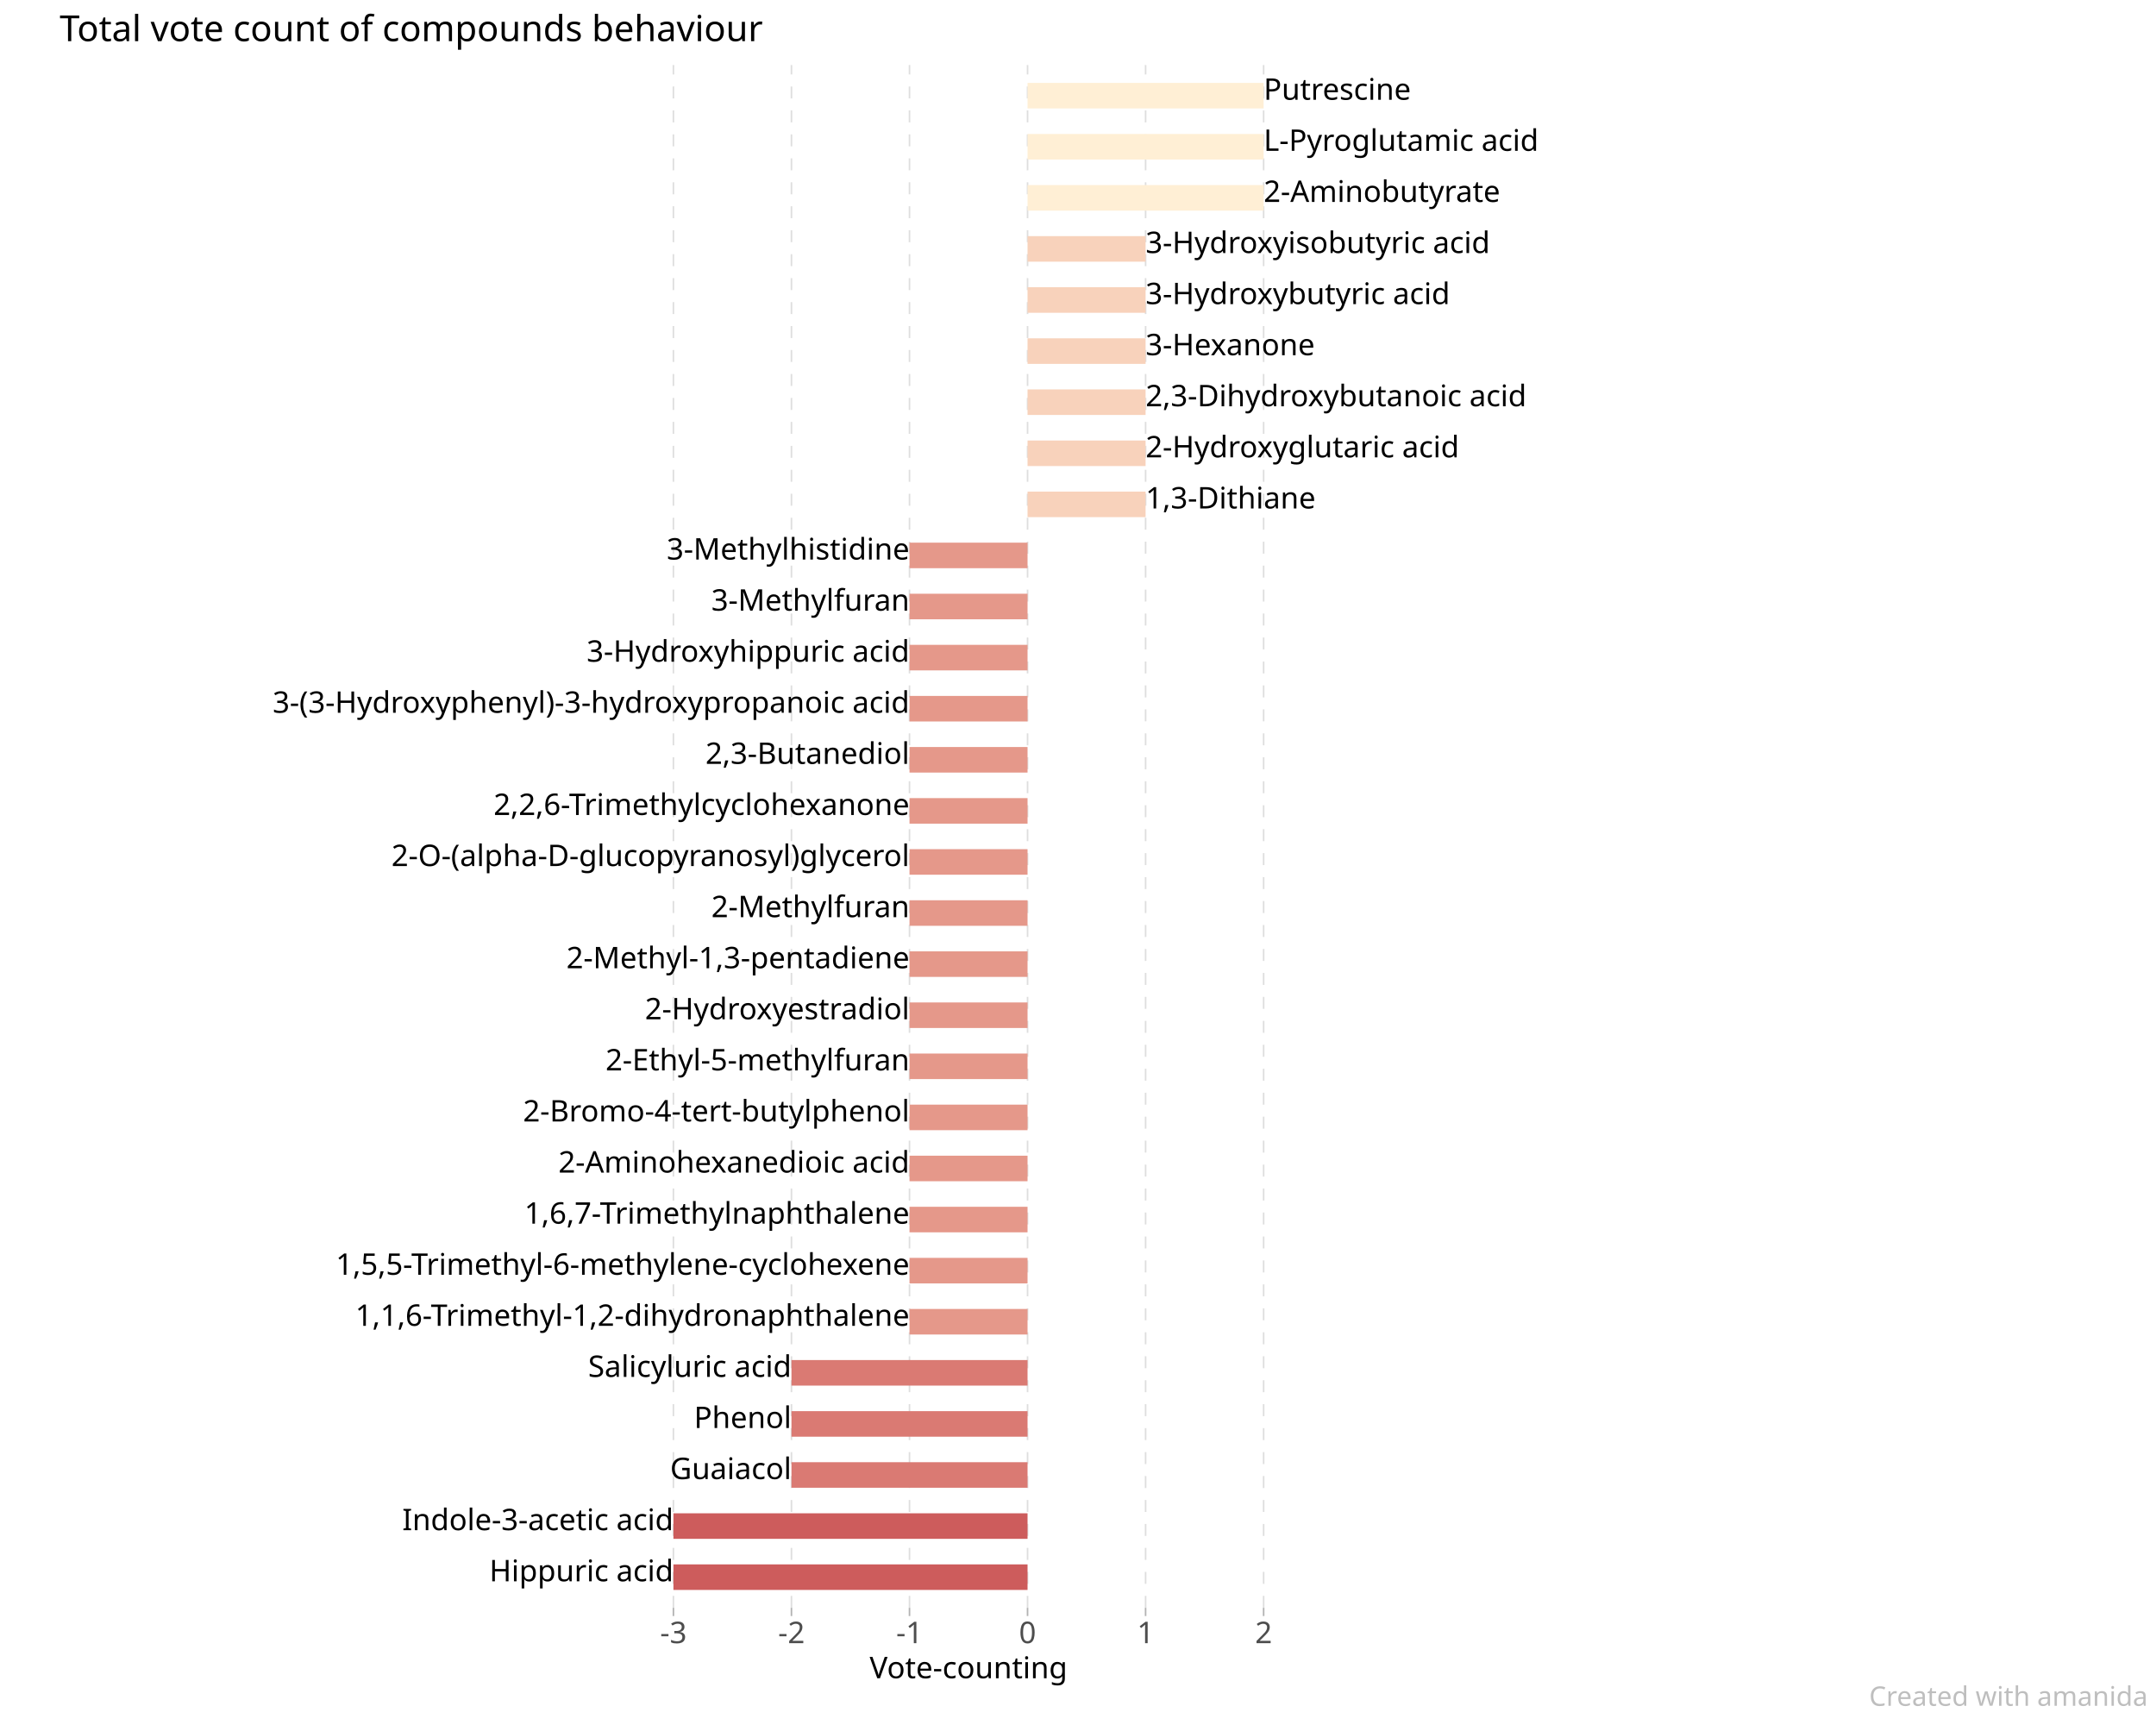
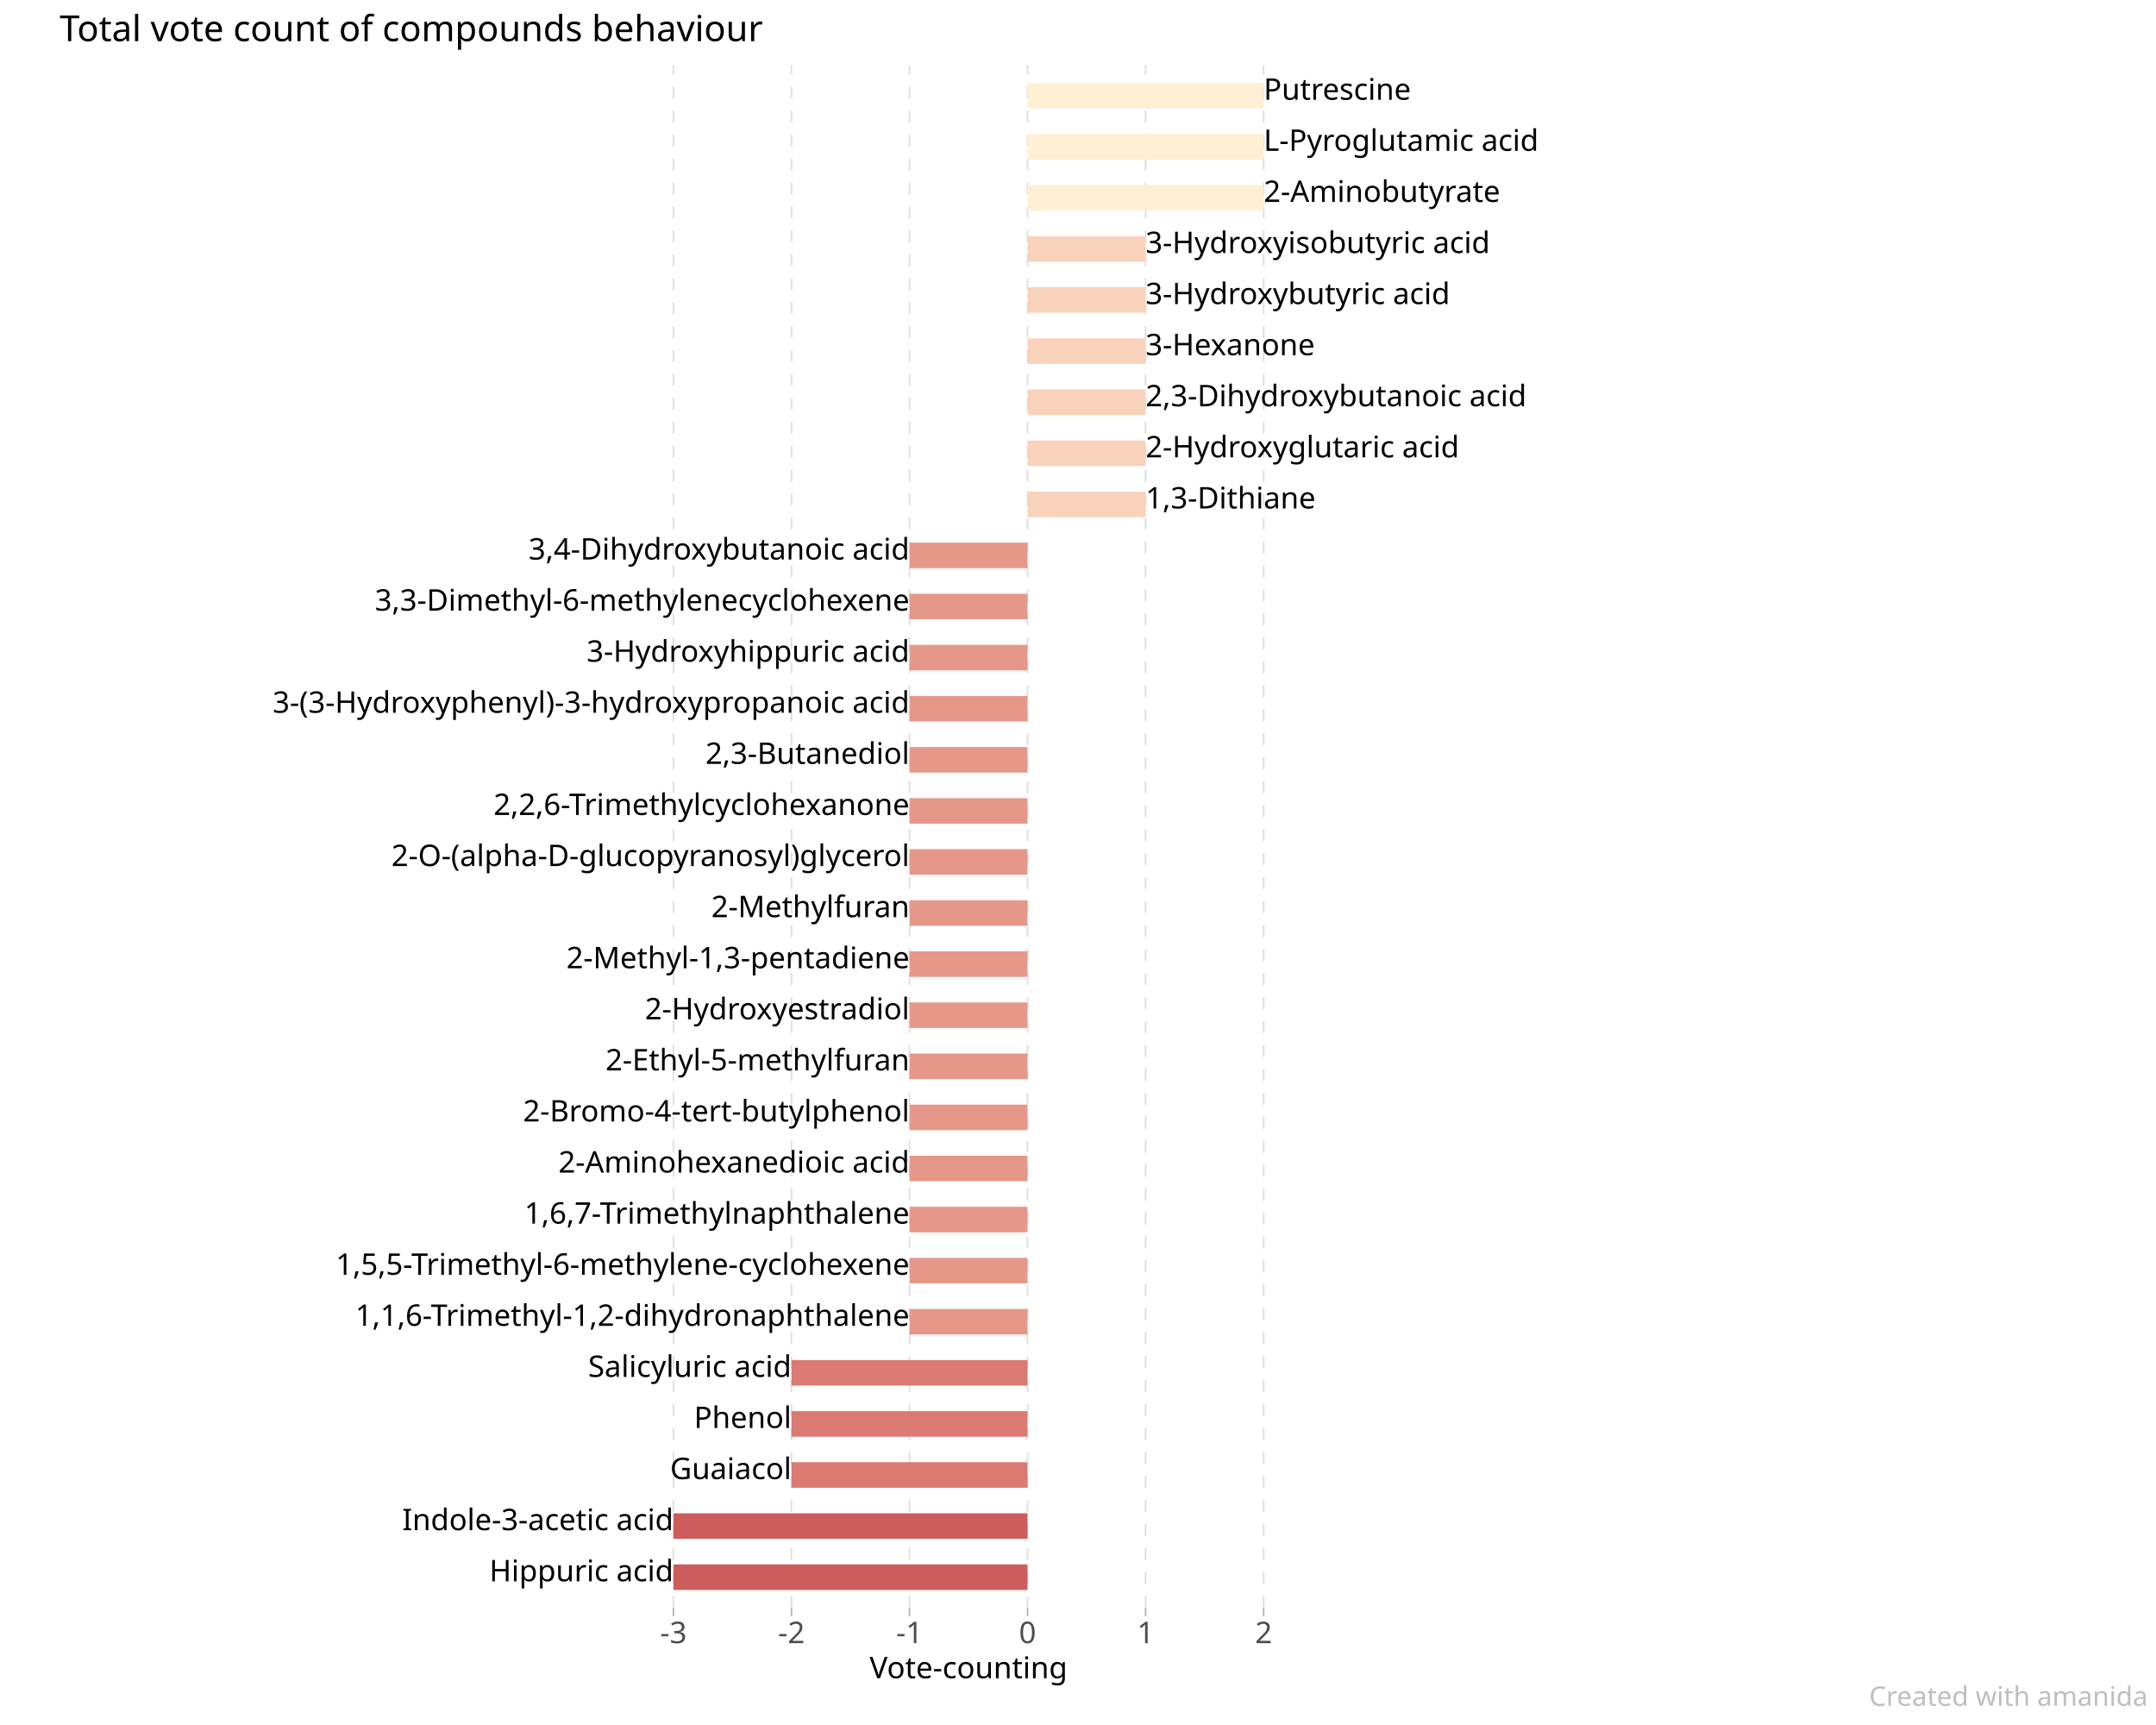
<svg xmlns="http://www.w3.org/2000/svg" class="svglite" data-engine-version="2.0" width="720.00pt" height="576.00pt" viewBox="0 0 720.00 576.00">
  <defs>
    <style type="text/css">
    .svglite line, .svglite polyline, .svglite polygon, .svglite path, .svglite rect, .svglite circle {
      fill: none;
      stroke: #000000;
      stroke-linecap: round;
      stroke-linejoin: round;
      stroke-miterlimit: 10.00;
    }
  </style>
  </defs>
  <rect width="100%" height="100%" style="stroke: none; fill: #FFFFFF;" />
  <defs>
    <clipPath id="cpMC4wMHw3MjAuMDB8MC4wMHw1NzYuMDA=">
      <rect x="0.00" y="0.00" width="720.00" height="576.00" />
    </clipPath>
  </defs>
  <g clip-path="url(#cpMC4wMHw3MjAuMDB8MC4wMHw1NzYuMDA=)">
    <rect x="0.00" y="0.00" width="720.00" height="576.00" style="stroke-width: 1.07; stroke: #FFFFFF; fill: #FFFFFF;" />
  </g>
  <defs>
    <clipPath id="cpMTkuOTJ8NjI2Ljk2fDIxLjcxfDUzNi44Nw==">
      <rect x="19.92" y="21.71" width="607.05" height="515.16" />
    </clipPath>
  </defs>
  <g clip-path="url(#cpMTkuOTJ8NjI2Ljk2fDIxLjcxfDUzNi44Nw==)">
    <rect x="19.92" y="21.71" width="607.05" height="515.16" style="stroke-width: 1.07; stroke: none; fill: #FFFFFF;" />
    <polyline points="224.89,536.87 224.89,21.71 " style="stroke-width: 0.53; stroke: #DEDEDE; stroke-dasharray: 4.00,4.00; stroke-linecap: butt;" />
    <polyline points="264.31,536.87 264.31,21.71 " style="stroke-width: 0.53; stroke: #DEDEDE; stroke-dasharray: 4.00,4.00; stroke-linecap: butt;" />
    <polyline points="303.73,536.87 303.73,21.71 " style="stroke-width: 0.53; stroke: #DEDEDE; stroke-dasharray: 4.00,4.00; stroke-linecap: butt;" />
    <polyline points="343.15,536.87 343.15,21.71 " style="stroke-width: 0.53; stroke: #DEDEDE; stroke-dasharray: 4.00,4.00; stroke-linecap: butt;" />
    <polyline points="382.57,536.87 382.57,21.71 " style="stroke-width: 0.53; stroke: #DEDEDE; stroke-dasharray: 4.00,4.00; stroke-linecap: butt;" />
    <polyline points="421.99,536.87 421.99,21.71 " style="stroke-width: 0.53; stroke: #DEDEDE; stroke-dasharray: 4.00,4.00; stroke-linecap: butt;" />
-     <rect x="224.89" y="522.37" width="118.26" height="8.53" style="stroke-width: 1.07; stroke: none; stroke-linecap: square; stroke-linejoin: miter; fill: #CD5C5C;" />
-     <rect x="224.89" y="505.31" width="118.26" height="8.53" style="stroke-width: 1.07; stroke: none; stroke-linecap: square; stroke-linejoin: miter; fill: #CD5C5C;" />
-     <rect x="343.15" y="61.80" width="78.84" height="8.53" style="stroke-width: 1.07; stroke: none; stroke-linecap: square; stroke-linejoin: miter; fill: #FFEFD5;" />
-     <rect x="264.31" y="488.25" width="78.84" height="8.53" style="stroke-width: 1.07; stroke: none; stroke-linecap: square; stroke-linejoin: miter; fill: #DA7A73;" />
-     <rect x="343.15" y="44.74" width="78.84" height="8.53" style="stroke-width: 1.07; stroke: none; stroke-linecap: square; stroke-linejoin: miter; fill: #FFEFD5;" />
-     <rect x="264.31" y="471.20" width="78.84" height="8.53" style="stroke-width: 1.07; stroke: none; stroke-linecap: square; stroke-linejoin: miter; fill: #DA7A73;" />
-     <rect x="343.15" y="27.68" width="78.84" height="8.53" style="stroke-width: 1.07; stroke: none; stroke-linecap: square; stroke-linejoin: miter; fill: #FFEFD5;" />
-     <rect x="264.31" y="454.14" width="78.84" height="8.53" style="stroke-width: 1.07; stroke: none; stroke-linecap: square; stroke-linejoin: miter; fill: #DA7A73;" />
-     <rect x="303.73" y="437.08" width="39.42" height="8.53" style="stroke-width: 1.07; stroke: none; stroke-linecap: square; stroke-linejoin: miter; fill: #E5988A;" />
-     <rect x="343.15" y="164.15" width="39.42" height="8.53" style="stroke-width: 1.07; stroke: none; stroke-linecap: square; stroke-linejoin: miter; fill: #F8D2BB;" />
-     <rect x="303.73" y="420.02" width="39.42" height="8.53" style="stroke-width: 1.07; stroke: none; stroke-linecap: square; stroke-linejoin: miter; fill: #E5988A;" />
-     <rect x="303.73" y="402.96" width="39.42" height="8.53" style="stroke-width: 1.07; stroke: none; stroke-linecap: square; stroke-linejoin: miter; fill: #E5988A;" />
-     <rect x="303.73" y="385.90" width="39.42" height="8.53" style="stroke-width: 1.07; stroke: none; stroke-linecap: square; stroke-linejoin: miter; fill: #E5988A;" />
-     <rect x="303.73" y="368.85" width="39.42" height="8.53" style="stroke-width: 1.07; stroke: none; stroke-linecap: square; stroke-linejoin: miter; fill: #E5988A;" />
-     <rect x="303.73" y="351.79" width="39.42" height="8.53" style="stroke-width: 1.07; stroke: none; stroke-linecap: square; stroke-linejoin: miter; fill: #E5988A;" />
-     <rect x="303.73" y="334.73" width="39.42" height="8.53" style="stroke-width: 1.07; stroke: none; stroke-linecap: square; stroke-linejoin: miter; fill: #E5988A;" />
-     <rect x="343.15" y="147.09" width="39.42" height="8.53" style="stroke-width: 1.07; stroke: none; stroke-linecap: square; stroke-linejoin: miter; fill: #F8D2BB;" />
-     <rect x="303.73" y="317.67" width="39.42" height="8.53" style="stroke-width: 1.07; stroke: none; stroke-linecap: square; stroke-linejoin: miter; fill: #E5988A;" />
-     <rect x="303.73" y="300.61" width="39.42" height="8.53" style="stroke-width: 1.07; stroke: none; stroke-linecap: square; stroke-linejoin: miter; fill: #E5988A;" />
-     <rect x="303.73" y="283.55" width="39.42" height="8.53" style="stroke-width: 1.07; stroke: none; stroke-linecap: square; stroke-linejoin: miter; fill: #E5988A;" />
-     <rect x="303.73" y="266.50" width="39.42" height="8.53" style="stroke-width: 1.07; stroke: none; stroke-linecap: square; stroke-linejoin: miter; fill: #E5988A;" />
-     <rect x="303.73" y="249.44" width="39.42" height="8.53" style="stroke-width: 1.07; stroke: none; stroke-linecap: square; stroke-linejoin: miter; fill: #E5988A;" />
-     <rect x="343.15" y="130.03" width="39.42" height="8.53" style="stroke-width: 1.07; stroke: none; stroke-linecap: square; stroke-linejoin: miter; fill: #F8D2BB;" />
-     <rect x="303.73" y="232.38" width="39.42" height="8.53" style="stroke-width: 1.07; stroke: none; stroke-linecap: square; stroke-linejoin: miter; fill: #E5988A;" />
-     <rect x="343.15" y="112.97" width="39.42" height="8.53" style="stroke-width: 1.07; stroke: none; stroke-linecap: square; stroke-linejoin: miter; fill: #F8D2BB;" />
-     <rect x="343.15" y="95.91" width="39.42" height="8.53" style="stroke-width: 1.07; stroke: none; stroke-linecap: square; stroke-linejoin: miter; fill: #F8D2BB;" />
-     <rect x="303.73" y="215.32" width="39.42" height="8.53" style="stroke-width: 1.07; stroke: none; stroke-linecap: square; stroke-linejoin: miter; fill: #E5988A;" />
-     <rect x="343.15" y="78.85" width="39.42" height="8.53" style="stroke-width: 1.07; stroke: none; stroke-linecap: square; stroke-linejoin: miter; fill: #F8D2BB;" />
-     <rect x="303.73" y="198.26" width="39.42" height="8.53" style="stroke-width: 1.07; stroke: none; stroke-linecap: square; stroke-linejoin: miter; fill: #E5988A;" />
-     <rect x="303.73" y="181.20" width="39.42" height="8.53" style="stroke-width: 1.07; stroke: none; stroke-linecap: square; stroke-linejoin: miter; fill: #E5988A;" />
+     <rect x="224.89" y="522.37" width="118.26" height="8.53" style="stroke-width: 1.07; stroke: none; stroke-linecap: butt; stroke-linejoin: miter; fill: #CD5C5C;" />
+     <rect x="224.89" y="505.31" width="118.26" height="8.53" style="stroke-width: 1.07; stroke: none; stroke-linecap: butt; stroke-linejoin: miter; fill: #CD5C5C;" />
+     <rect x="343.15" y="61.80" width="78.84" height="8.53" style="stroke-width: 1.07; stroke: none; stroke-linecap: butt; stroke-linejoin: miter; fill: #FFEFD5;" />
+     <rect x="264.31" y="488.25" width="78.84" height="8.53" style="stroke-width: 1.07; stroke: none; stroke-linecap: butt; stroke-linejoin: miter; fill: #DA7A73;" />
+     <rect x="343.15" y="44.74" width="78.84" height="8.53" style="stroke-width: 1.07; stroke: none; stroke-linecap: butt; stroke-linejoin: miter; fill: #FFEFD5;" />
+     <rect x="264.31" y="471.20" width="78.84" height="8.53" style="stroke-width: 1.07; stroke: none; stroke-linecap: butt; stroke-linejoin: miter; fill: #DA7A73;" />
+     <rect x="343.15" y="27.68" width="78.84" height="8.53" style="stroke-width: 1.07; stroke: none; stroke-linecap: butt; stroke-linejoin: miter; fill: #FFEFD5;" />
+     <rect x="264.31" y="454.14" width="78.84" height="8.53" style="stroke-width: 1.07; stroke: none; stroke-linecap: butt; stroke-linejoin: miter; fill: #DA7A73;" />
+     <rect x="303.73" y="437.08" width="39.42" height="8.53" style="stroke-width: 1.07; stroke: none; stroke-linecap: butt; stroke-linejoin: miter; fill: #E5988A;" />
+     <rect x="343.15" y="164.15" width="39.42" height="8.53" style="stroke-width: 1.07; stroke: none; stroke-linecap: butt; stroke-linejoin: miter; fill: #F8D2BB;" />
+     <rect x="303.73" y="420.02" width="39.42" height="8.53" style="stroke-width: 1.07; stroke: none; stroke-linecap: butt; stroke-linejoin: miter; fill: #E5988A;" />
+     <rect x="303.73" y="402.96" width="39.42" height="8.53" style="stroke-width: 1.07; stroke: none; stroke-linecap: butt; stroke-linejoin: miter; fill: #E5988A;" />
+     <rect x="303.73" y="266.50" width="39.42" height="8.53" style="stroke-width: 1.07; stroke: none; stroke-linecap: butt; stroke-linejoin: miter; fill: #E5988A;" />
+     <rect x="303.73" y="249.44" width="39.42" height="8.53" style="stroke-width: 1.07; stroke: none; stroke-linecap: butt; stroke-linejoin: miter; fill: #E5988A;" />
+     <rect x="343.15" y="130.03" width="39.42" height="8.53" style="stroke-width: 1.07; stroke: none; stroke-linecap: butt; stroke-linejoin: miter; fill: #F8D2BB;" />
+     <rect x="303.73" y="385.90" width="39.42" height="8.53" style="stroke-width: 1.07; stroke: none; stroke-linecap: butt; stroke-linejoin: miter; fill: #E5988A;" />
+     <rect x="303.73" y="368.85" width="39.42" height="8.53" style="stroke-width: 1.07; stroke: none; stroke-linecap: butt; stroke-linejoin: miter; fill: #E5988A;" />
+     <rect x="303.73" y="351.79" width="39.42" height="8.53" style="stroke-width: 1.07; stroke: none; stroke-linecap: butt; stroke-linejoin: miter; fill: #E5988A;" />
+     <rect x="303.73" y="334.73" width="39.42" height="8.53" style="stroke-width: 1.07; stroke: none; stroke-linecap: butt; stroke-linejoin: miter; fill: #E5988A;" />
+     <rect x="343.15" y="147.09" width="39.42" height="8.53" style="stroke-width: 1.07; stroke: none; stroke-linecap: butt; stroke-linejoin: miter; fill: #F8D2BB;" />
+     <rect x="303.73" y="317.67" width="39.42" height="8.53" style="stroke-width: 1.07; stroke: none; stroke-linecap: butt; stroke-linejoin: miter; fill: #E5988A;" />
+     <rect x="303.73" y="300.61" width="39.42" height="8.53" style="stroke-width: 1.07; stroke: none; stroke-linecap: butt; stroke-linejoin: miter; fill: #E5988A;" />
+     <rect x="303.73" y="283.55" width="39.42" height="8.53" style="stroke-width: 1.07; stroke: none; stroke-linecap: butt; stroke-linejoin: miter; fill: #E5988A;" />
+     <rect x="303.73" y="198.26" width="39.42" height="8.53" style="stroke-width: 1.07; stroke: none; stroke-linecap: butt; stroke-linejoin: miter; fill: #E5988A;" />
+     <rect x="303.73" y="181.20" width="39.42" height="8.53" style="stroke-width: 1.07; stroke: none; stroke-linecap: butt; stroke-linejoin: miter; fill: #E5988A;" />
+     <rect x="303.73" y="232.38" width="39.42" height="8.53" style="stroke-width: 1.07; stroke: none; stroke-linecap: butt; stroke-linejoin: miter; fill: #E5988A;" />
+     <rect x="343.15" y="112.97" width="39.42" height="8.53" style="stroke-width: 1.07; stroke: none; stroke-linecap: butt; stroke-linejoin: miter; fill: #F8D2BB;" />
+     <rect x="343.15" y="95.91" width="39.42" height="8.53" style="stroke-width: 1.07; stroke: none; stroke-linecap: butt; stroke-linejoin: miter; fill: #F8D2BB;" />
+     <rect x="303.73" y="215.32" width="39.42" height="8.53" style="stroke-width: 1.07; stroke: none; stroke-linecap: butt; stroke-linejoin: miter; fill: #E5988A;" />
+     <rect x="343.15" y="78.85" width="39.42" height="8.53" style="stroke-width: 1.07; stroke: none; stroke-linecap: butt; stroke-linejoin: miter; fill: #F8D2BB;" />
    <text x="224.89" y="528.01" text-anchor="end" style="font-size: 9.96px; font-family: sans;" textLength="57.57px" lengthAdjust="spacingAndGlyphs">Hippuric acid</text>
    <text x="224.89" y="510.95" text-anchor="end" style="font-size: 9.96px; font-family: sans;" textLength="86.36px" lengthAdjust="spacingAndGlyphs">Indole-3-acetic acid</text>
    <text x="421.99" y="67.43" style="font-size: 9.96px; font-family: sans;" textLength="73.08px" lengthAdjust="spacingAndGlyphs">2-Aminobutyrate</text>
    <text x="264.31" y="493.89" text-anchor="end" style="font-size: 9.96px; font-family: sans;" textLength="39.31px" lengthAdjust="spacingAndGlyphs">Guaiacol</text>
    <text x="421.99" y="50.37" style="font-size: 9.96px; font-family: sans;" textLength="87.46px" lengthAdjust="spacingAndGlyphs">L-Pyroglutamic acid</text>
    <text x="264.31" y="476.83" text-anchor="end" style="font-size: 9.96px; font-family: sans;" textLength="31.01px" lengthAdjust="spacingAndGlyphs">Phenol</text>
    <text x="421.99" y="33.31" style="font-size: 9.96px; font-family: sans;" textLength="47.06px" lengthAdjust="spacingAndGlyphs">Putrescine</text>
    <text x="264.31" y="459.77" text-anchor="end" style="font-size: 9.96px; font-family: sans;" textLength="65.87px" lengthAdjust="spacingAndGlyphs">Salicyluric acid</text>
    <text x="303.73" y="442.71" text-anchor="end" style="font-size: 9.96px; font-family: sans;" textLength="174.38px" lengthAdjust="spacingAndGlyphs">1,1,6-Trimethyl-1,2-dihydronaphthalene</text>
    <text x="382.57" y="169.78" style="font-size: 9.96px; font-family: sans;" textLength="53.70px" lengthAdjust="spacingAndGlyphs">1,3-Dithiane</text>
    <text x="303.73" y="425.66" text-anchor="end" style="font-size: 9.96px; font-family: sans;" textLength="183.23px" lengthAdjust="spacingAndGlyphs">1,5,5-Trimethyl-6-methylene-cyclohexene</text>
    <text x="303.73" y="408.60" text-anchor="end" style="font-size: 9.96px; font-family: sans;" textLength="121.24px" lengthAdjust="spacingAndGlyphs">1,6,7-Trimethylnaphthalene</text>
+     <text x="303.73" y="272.13" text-anchor="end" style="font-size: 9.96px; font-family: sans;" textLength="132.87px" lengthAdjust="spacingAndGlyphs">2,2,6-Trimethylcyclohexanone</text>
+     <text x="303.73" y="255.07" text-anchor="end" style="font-size: 9.96px; font-family: sans;" textLength="64.23px" lengthAdjust="spacingAndGlyphs">2,3-Butanediol</text>
+     <text x="382.57" y="135.66" style="font-size: 9.96px; font-family: sans;" textLength="120.14px" lengthAdjust="spacingAndGlyphs">2,3-Dihydroxybutanoic acid</text>
    <text x="303.73" y="391.54" text-anchor="end" style="font-size: 9.96px; font-family: sans;" textLength="111.29px" lengthAdjust="spacingAndGlyphs">2-Aminohexanedioic acid</text>
    <text x="303.73" y="374.48" text-anchor="end" style="font-size: 9.96px; font-family: sans;" textLength="119.01px" lengthAdjust="spacingAndGlyphs">2-Bromo-4-tert-butylphenol</text>
    <text x="303.73" y="357.42" text-anchor="end" style="font-size: 9.96px; font-family: sans;" textLength="95.21px" lengthAdjust="spacingAndGlyphs">2-Ethyl-5-methylfuran</text>
    <text x="303.73" y="340.36" text-anchor="end" style="font-size: 9.96px; font-family: sans;" textLength="83.04px" lengthAdjust="spacingAndGlyphs">2-Hydroxyestradiol</text>
    <text x="382.57" y="152.72" style="font-size: 9.96px; font-family: sans;" textLength="98.54px" lengthAdjust="spacingAndGlyphs">2-Hydroxyglutaric acid</text>
    <text x="303.73" y="323.31" text-anchor="end" style="font-size: 9.96px; font-family: sans;" textLength="107.96px" lengthAdjust="spacingAndGlyphs">2-Methyl-1,3-pentadiene</text>
    <text x="303.73" y="306.25" text-anchor="end" style="font-size: 9.96px; font-family: sans;" textLength="60.89px" lengthAdjust="spacingAndGlyphs">2-Methylfuran</text>
    <text x="303.73" y="289.19" text-anchor="end" style="font-size: 9.96px; font-family: sans;" textLength="165.51px" lengthAdjust="spacingAndGlyphs">2-O-(alpha-D-glucopyranosyl)glycerol</text>
-     <text x="303.73" y="272.13" text-anchor="end" style="font-size: 9.96px; font-family: sans;" textLength="132.87px" lengthAdjust="spacingAndGlyphs">2,2,6-Trimethylcyclohexanone</text>
-     <text x="303.73" y="255.07" text-anchor="end" style="font-size: 9.96px; font-family: sans;" textLength="64.23px" lengthAdjust="spacingAndGlyphs">2,3-Butanediol</text>
-     <text x="382.57" y="135.66" style="font-size: 9.96px; font-family: sans;" textLength="120.14px" lengthAdjust="spacingAndGlyphs">2,3-Dihydroxybutanoic acid</text>
+     <text x="303.73" y="203.90" text-anchor="end" style="font-size: 9.96px; font-family: sans;" textLength="169.41px" lengthAdjust="spacingAndGlyphs">3,3-Dimethyl-6-methylenecyclohexene</text>
+     <text x="303.73" y="186.84" text-anchor="end" style="font-size: 9.96px; font-family: sans;" textLength="120.14px" lengthAdjust="spacingAndGlyphs">3,4-Dihydroxybutanoic acid</text>
    <text x="303.73" y="238.01" text-anchor="end" style="font-size: 9.96px; font-family: sans;" textLength="202.07px" lengthAdjust="spacingAndGlyphs">3-(3-Hydroxyphenyl)-3-hydroxypropanoic acid</text>
    <text x="382.57" y="118.61" style="font-size: 9.96px; font-family: sans;" textLength="54.27px" lengthAdjust="spacingAndGlyphs">3-Hexanone</text>
    <text x="382.57" y="101.55" style="font-size: 9.96px; font-family: sans;" textLength="95.77px" lengthAdjust="spacingAndGlyphs">3-Hydroxybutyric acid</text>
    <text x="303.73" y="220.96" text-anchor="end" style="font-size: 9.96px; font-family: sans;" textLength="101.31px" lengthAdjust="spacingAndGlyphs">3-Hydroxyhippuric acid</text>
    <text x="382.57" y="84.49" style="font-size: 9.96px; font-family: sans;" textLength="108.50px" lengthAdjust="spacingAndGlyphs">3-Hydroxyisobutyric acid</text>
-     <text x="303.73" y="203.90" text-anchor="end" style="font-size: 9.96px; font-family: sans;" textLength="60.89px" lengthAdjust="spacingAndGlyphs">3-Methylfuran</text>
-     <text x="303.73" y="186.84" text-anchor="end" style="font-size: 9.96px; font-family: sans;" textLength="74.73px" lengthAdjust="spacingAndGlyphs">3-Methylhistidine</text>
  </g>
  <g clip-path="url(#cpMC4wMHw3MjAuMDB8MC4wMHw1NzYuMDA=)">
    <polyline points="224.89,539.61 224.89,536.87 " style="stroke-width: 0.53; stroke: #B3B3B3; stroke-linecap: butt;" />
    <polyline points="264.31,539.61 264.31,536.87 " style="stroke-width: 0.53; stroke: #B3B3B3; stroke-linecap: butt;" />
    <polyline points="303.73,539.61 303.73,536.87 " style="stroke-width: 0.53; stroke: #B3B3B3; stroke-linecap: butt;" />
    <polyline points="343.15,539.61 343.15,536.87 " style="stroke-width: 0.53; stroke: #B3B3B3; stroke-linecap: butt;" />
    <polyline points="382.57,539.61 382.57,536.87 " style="stroke-width: 0.53; stroke: #B3B3B3; stroke-linecap: butt;" />
    <polyline points="421.99,539.61 421.99,536.87 " style="stroke-width: 0.53; stroke: #B3B3B3; stroke-linecap: butt;" />
    <text x="224.89" y="548.68" text-anchor="middle" style="font-size: 10.00px; fill: #4D4D4D; font-family: sans;" textLength="8.89px" lengthAdjust="spacingAndGlyphs">-3</text>
    <text x="264.31" y="548.68" text-anchor="middle" style="font-size: 10.00px; fill: #4D4D4D; font-family: sans;" textLength="8.89px" lengthAdjust="spacingAndGlyphs">-2</text>
    <text x="303.73" y="548.68" text-anchor="middle" style="font-size: 10.00px; fill: #4D4D4D; font-family: sans;" textLength="8.89px" lengthAdjust="spacingAndGlyphs">-1</text>
    <text x="343.15" y="548.68" text-anchor="middle" style="font-size: 10.00px; fill: #4D4D4D; font-family: sans;" textLength="5.56px" lengthAdjust="spacingAndGlyphs">0</text>
    <text x="382.57" y="548.68" text-anchor="middle" style="font-size: 10.00px; fill: #4D4D4D; font-family: sans;" textLength="5.56px" lengthAdjust="spacingAndGlyphs">1</text>
    <text x="421.99" y="548.68" text-anchor="middle" style="font-size: 10.00px; fill: #4D4D4D; font-family: sans;" textLength="5.56px" lengthAdjust="spacingAndGlyphs">2</text>
    <text x="323.44" y="560.38" text-anchor="middle" style="font-size: 10.00px; font-family: sans;" textLength="61.72px" lengthAdjust="spacingAndGlyphs">Vote-counting</text>
    <text x="19.92" y="13.74" style="font-size: 12.00px; font-family: sans;" textLength="220.17px" lengthAdjust="spacingAndGlyphs">Total vote count of compounds behaviour</text>
    <text x="670.74" y="569.59" text-anchor="middle" style="font-size: 9.00px; fill: #BEBEBE; font-family: sans;" textLength="87.56px" lengthAdjust="spacingAndGlyphs">Created with amanida</text>
  </g>
</svg>
